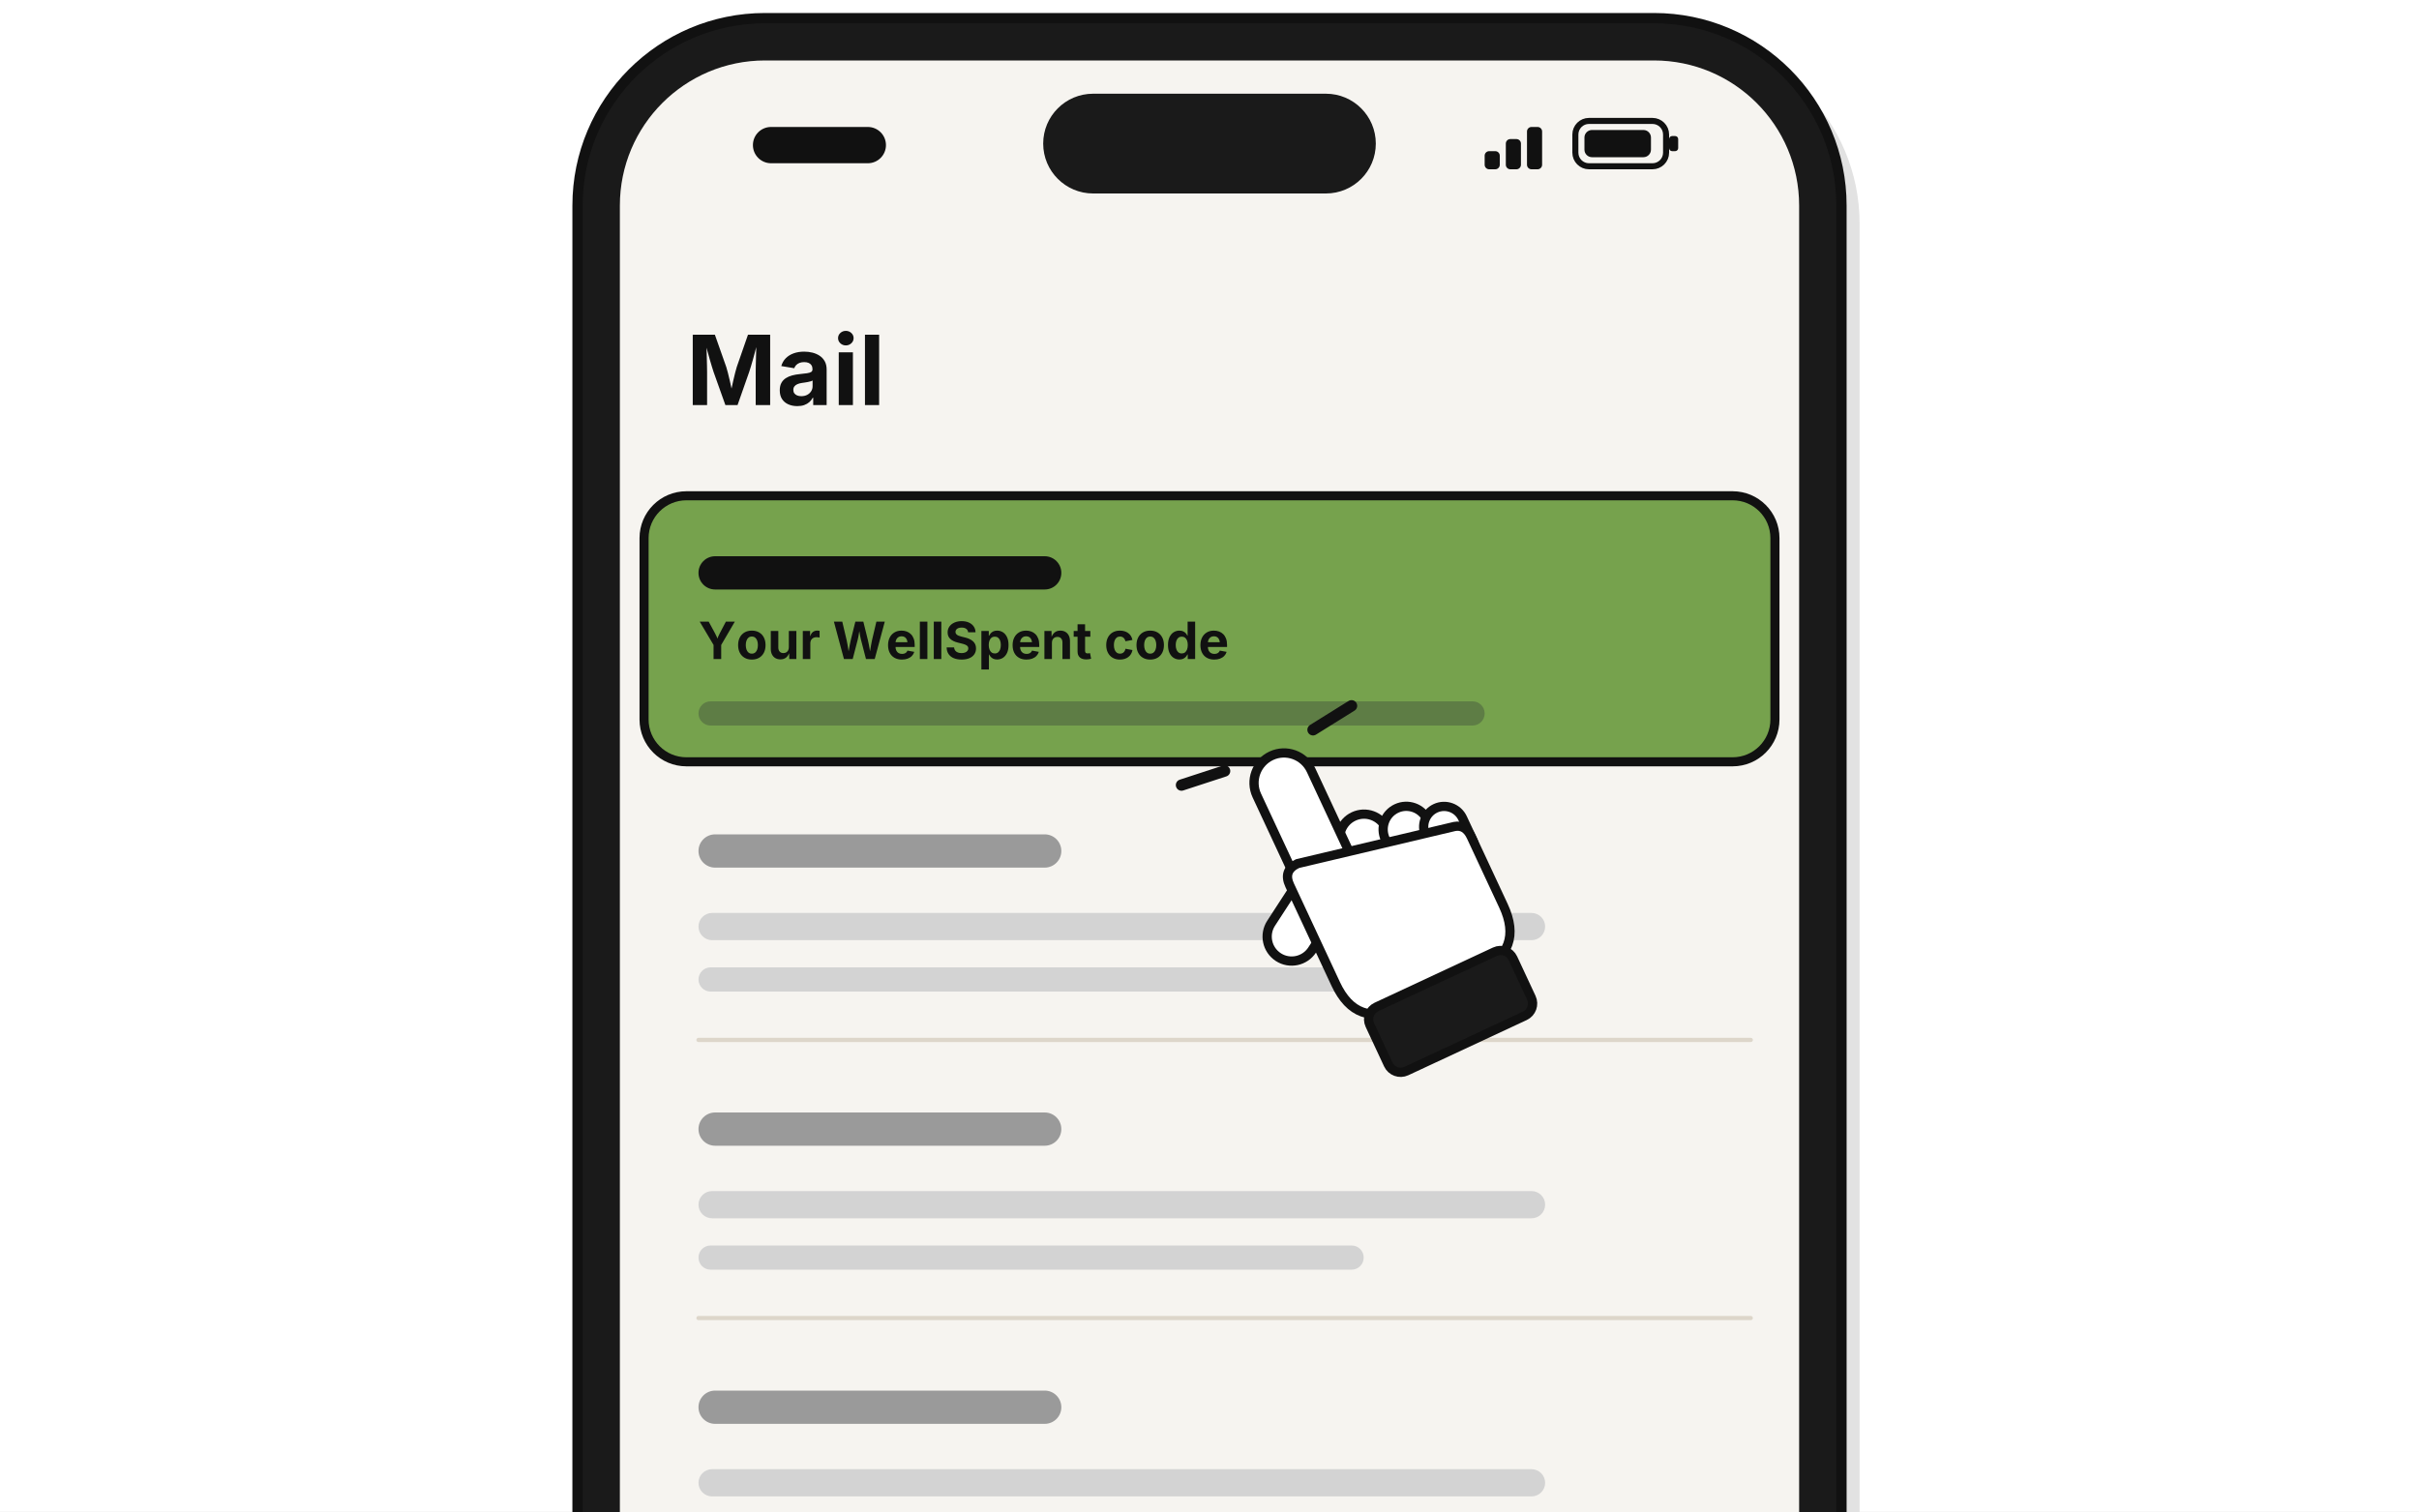
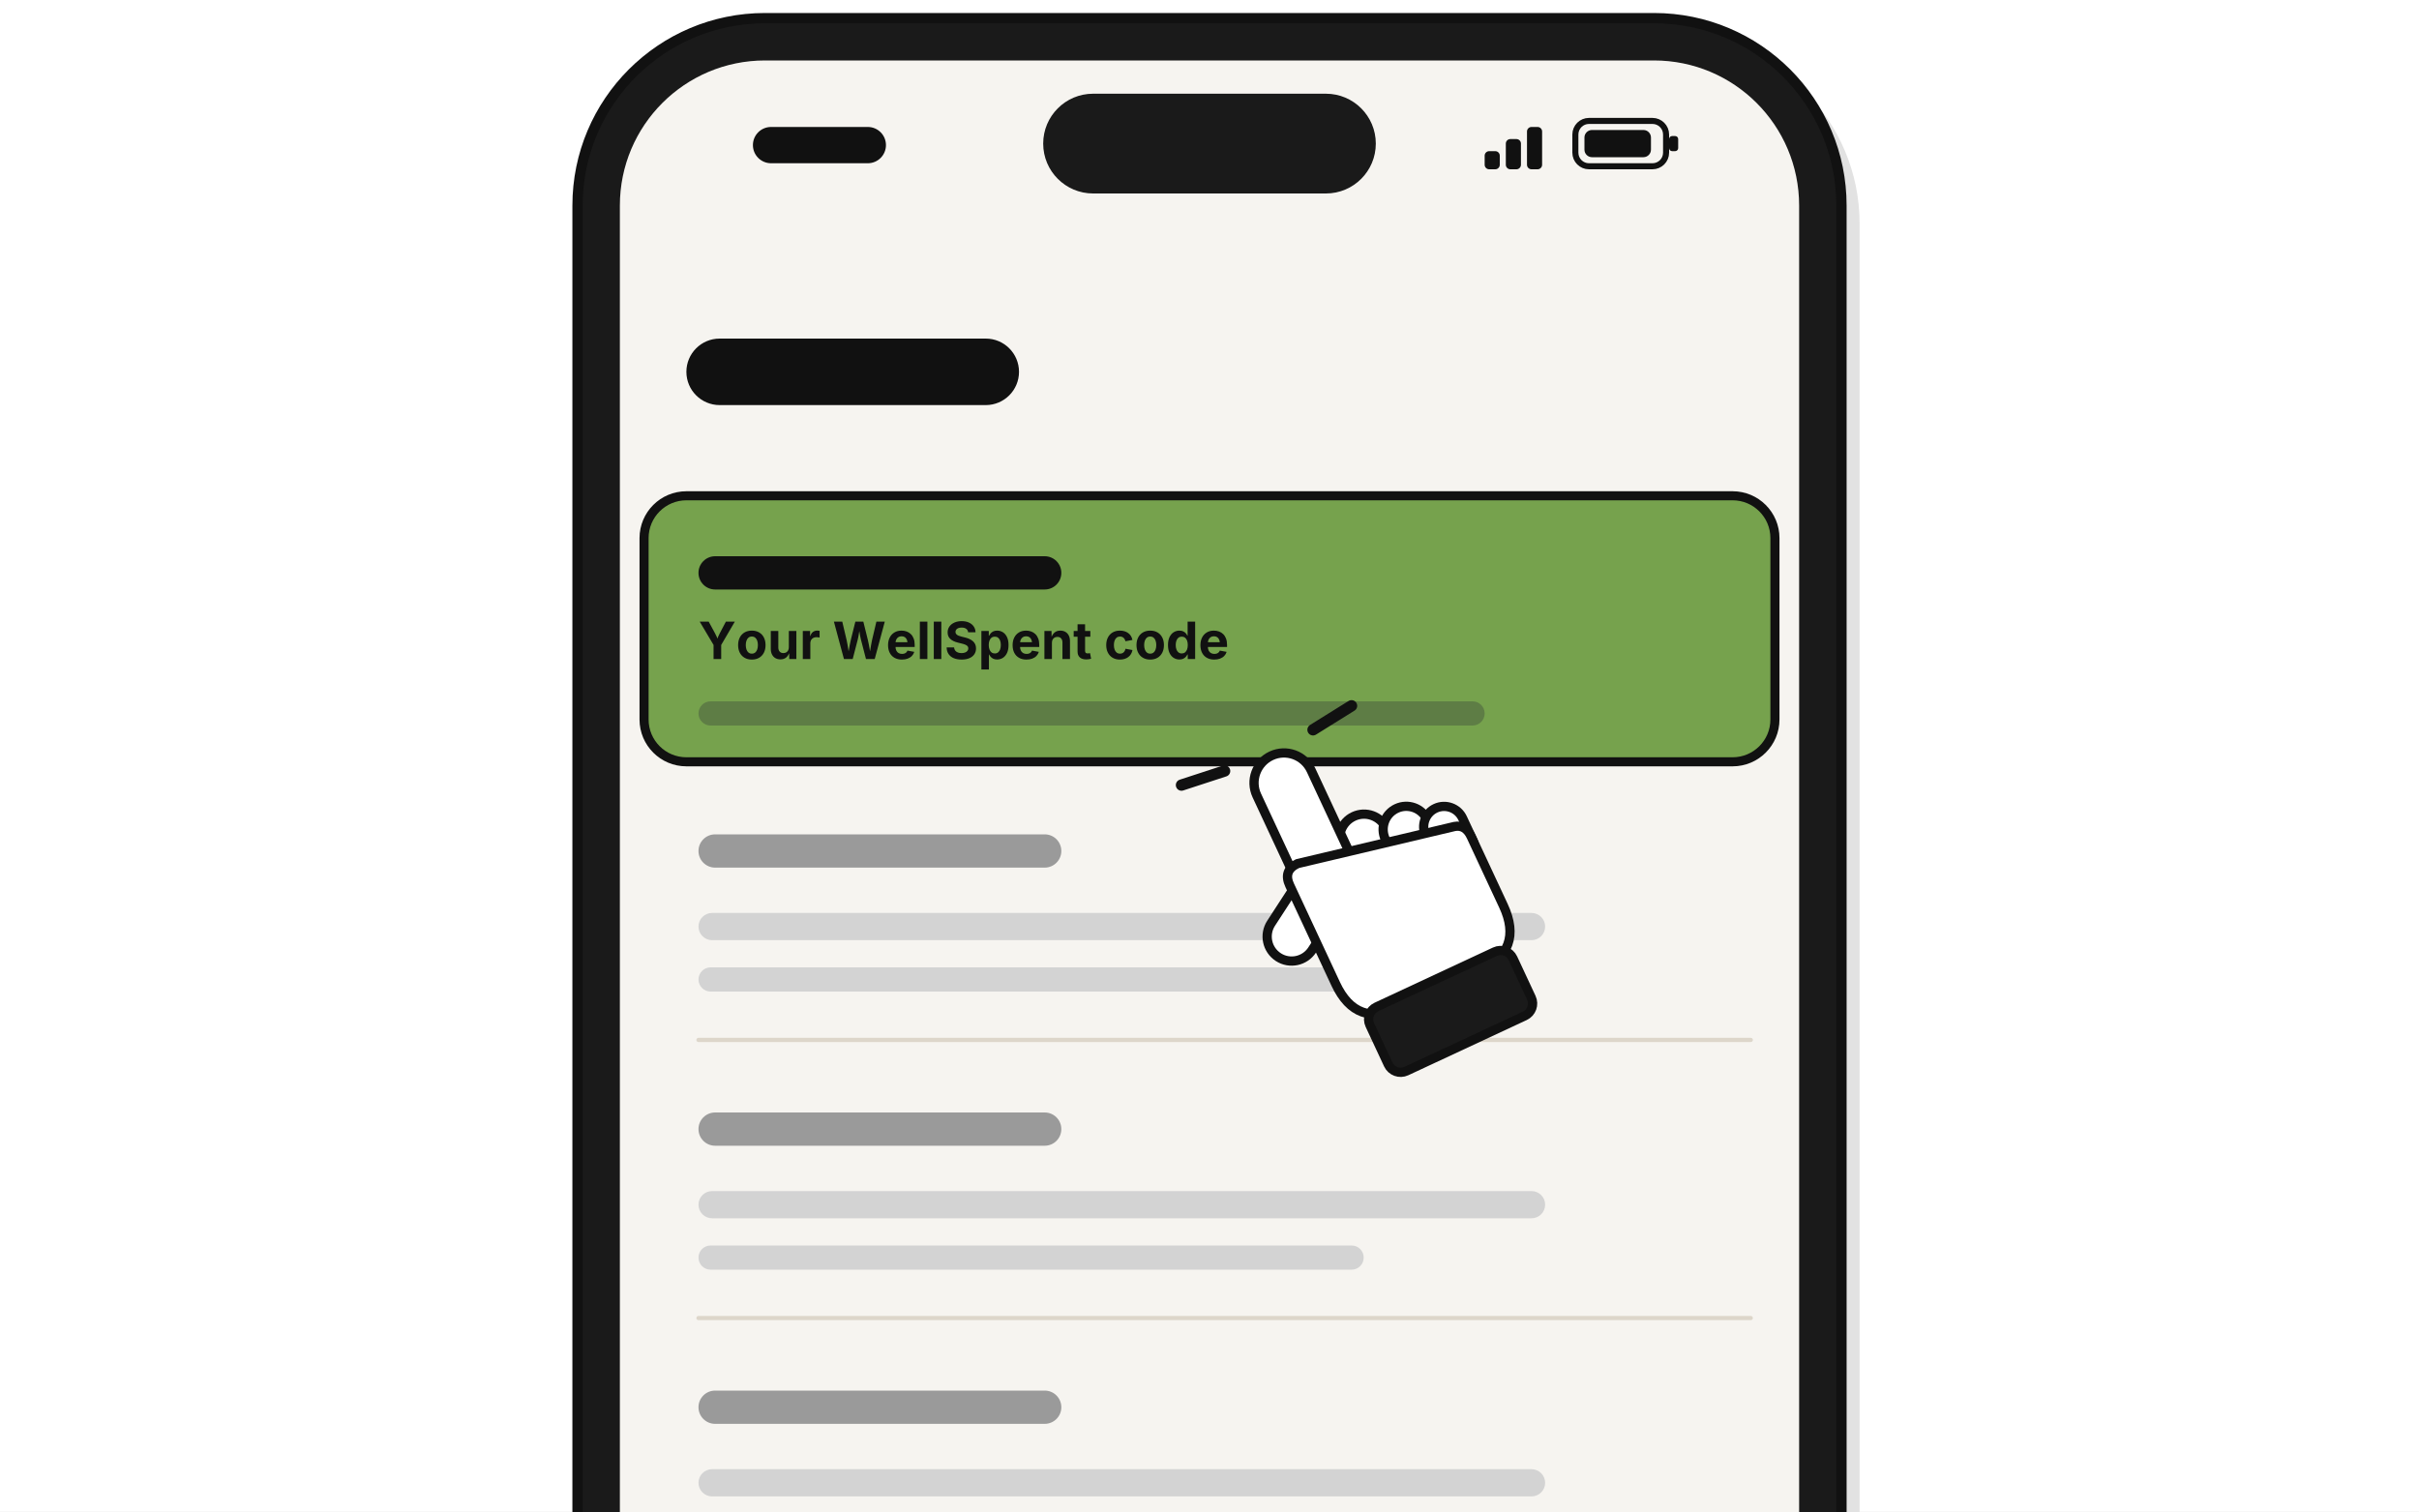
<svg xmlns="http://www.w3.org/2000/svg" viewBox="0 0 640 400" width="640" height="400">
  <rect x="0" y="0" width="640" height="400" rx="0" fill="#FFFFFF" />
  <g transform="translate(164 16) scale(0.8)">
    <rect x="-8" y="-8" width="418" height="872" rx="62" fill="#E2E2E2" />
    <rect x="-14" y="-14" width="418" height="872" rx="62" fill="#1A1A1A" stroke="#111111" stroke-width="3.4" />
    <clipPath id="scr19">
      <rect x="0" y="0" width="390" height="844" rx="48" />
    </clipPath>
    <g clip-path="url(#scr19)">
      <rect x="0" y="0" width="390" height="844" rx="0" fill="#F6F4F0" />
-       <path d="M134.642 0V1490H603.354L844.539 805.95Q859.699 758.37 879.169 682.141Q898.639 605.912 918.758 517.944Q938.878 429.975 956.418 347.096Q973.958 264.217 985.338 202.797H925.519Q937.359 262.837 954.629 345.256Q971.899 427.675 992.019 515.873Q1012.139 604.072 1031.569 680.991Q1050.999 757.91 1066.159 805.95L1303.964 1490H1773.676V0H1467.341V702.506Q1467.341 751.206 1468.921 823.975Q1470.501 896.745 1472.811 981.184Q1475.12 1065.623 1477.16 1151.522Q1479.2 1237.422 1479.66 1312.841H1499.44Q1480.06 1229.802 1456.83 1141.562Q1433.6 1053.323 1410.29 970.084Q1386.98 886.844 1365.9 817.535Q1344.82 748.226 1329.74 702.506L1083.137 0H825.801L575.277 702.506Q560.197 747.766 539.307 816.385Q518.417 885.004 494.567 967.784Q470.717 1050.563 446.987 1139.262Q423.257 1227.962 401.497 1312.841H425.437Q426.357 1240.642 428.397 1155.663Q430.437 1070.683 432.517 985.554Q434.597 900.425 436.407 826.505Q438.217 752.586 438.217 702.506V0Z" fill="#111111" transform="translate(22.00 114.00) scale(0.01562 -0.01562)" />
-       <path d="M440.221 -21.68Q333.681 -21.68 249.341 15.89Q165.001 53.46 116.701 127.76Q68.401 202.06 68.401 312.6Q68.401 406.44 102.621 469.14Q136.841 531.84 196.291 570.12Q255.742 608.4 331.392 628.37Q407.042 648.34 489.901 656.18Q586.662 665.94 646.152 674.56Q705.642 683.18 733.442 701.53Q761.242 719.88 761.242 756.02V760.94Q761.242 808.801 740.912 841.911Q720.582 875.022 681.541 892.652Q642.501 910.283 585.56 910.283Q528.239 910.283 485.278 892.842Q442.318 875.402 414.917 846.272Q387.517 817.141 375.457 780.841L100.401 826.502Q128.821 924.182 195.882 992.211Q262.942 1060.241 362.551 1096.12Q462.161 1132 586.499 1132Q676.518 1132 761.518 1110.67Q846.517 1089.341 914.097 1043.941Q981.677 998.541 1021.397 926.521Q1061.117 854.501 1061.117 752.659V0H776.662V155.24H766.821Q739.722 103.28 694.752 63.4Q649.782 23.52 586.562 0.92Q523.342 -21.68 440.221 -21.68ZM524.679 188.618Q595.52 188.618 649.131 216.818Q702.742 245.019 733.072 292.939Q763.402 340.86 763.402 399.68V520.662Q749.702 511.441 722.962 503.371Q696.221 495.301 663.301 488.921Q630.38 482.541 598.3 477.851Q566.219 473.161 541.299 469.621Q486.019 462.161 444.098 444.281Q402.177 426.401 378.977 396.461Q355.777 366.52 355.777 321.419Q355.777 277.999 377.677 248.449Q399.577 218.898 437.538 203.758Q475.498 188.618 524.679 188.618Z" fill="#111111" transform="translate(51.81 114.00) scale(0.01562 -0.01562)" />
-       <path d="M127.761 0V1118H427.636V0ZM277.619 1263.742Q209.88 1263.742 161.54 1309.03Q113.2 1354.318 113.2 1417.722Q113.2 1482.419 161.54 1527.179Q209.88 1571.939 277.619 1571.939Q345.664 1571.939 394.081 1527.237Q442.497 1482.535 442.497 1417.75Q442.497 1354.261 394.081 1309.001Q345.664 1263.742 277.619 1263.742Z" fill="#111111" transform="translate(70.39 114.00) scale(0.01562 -0.01562)" />
-       <path d="M427.636 1490V0H127.761V1490Z" fill="#111111" transform="translate(79.06 114.00) scale(0.01562 -0.01562)" />
+       <rect x="22" y="92" width="110" height="22" rx="11" fill="#111111" />
      <rect x="8" y="144" width="374" height="88" rx="14" fill="#76A24D" stroke="#111111" stroke-width="3" />
      <rect x="26" y="164" width="120" height="11" rx="5.5" fill="#111111" />
      <path d="M600.54 0V560.322L48.76 1490H406.455L658.256 1025.739Q696.917 955.539 727.047 886.899Q757.177 818.258 788.998 722.458H722.177Q752.918 819.179 782.198 888.279Q811.479 957.379 848.219 1025.739L1092.001 1490H1448.156L905.015 560.322V0Z" fill="#111111" transform="translate(26.00 198.00) scale(0.0083 -0.0083)" />
      <path d="M628.119 -21.84Q459.92 -21.84 337.05 50.43Q214.181 122.7 147.751 252.43Q81.321 382.16 81.321 554.16Q81.321 727.54 147.751 857.5Q214.181 987.46 337.05 1059.73Q459.92 1132 628.119 1132Q796.779 1132 919.338 1059.73Q1041.898 987.46 1108.328 857.5Q1174.758 727.54 1174.758 554.16Q1174.758 382.16 1108.328 252.43Q1041.898 122.7 919.338 50.43Q796.779 -21.84 628.119 -21.84ZM628.119 214.217Q708.181 214.217 762.012 258.717Q815.842 303.218 842.743 380.439Q869.643 457.659 869.643 555.24Q869.643 653.82 842.743 730.691Q815.842 807.562 762.012 851.752Q708.181 895.943 628.119 895.943Q547.978 895.943 494.337 851.752Q440.697 807.562 413.796 730.921Q386.896 654.28 386.896 555.24Q386.896 457.659 413.796 380.439Q440.697 303.218 494.337 258.717Q547.978 214.217 628.119 214.217Z" fill="#111111" transform="translate(38.43 198.00) scale(0.0083 -0.0083)" />
      <path d="M512.701 -14Q397.001 -14 310.151 36.55Q223.301 87.1 175.531 181.64Q127.761 276.18 127.761 406.92V1118H427.636V459.179Q427.636 355.018 481.597 295.787Q535.557 236.556 630.418 236.556Q694.219 236.556 742.87 264.267Q791.52 291.977 819.341 344.628Q847.161 397.278 847.161 470.679V1118H1147.496V0H863.881L859.561 279.1H877.081Q832.641 138.299 742.541 62.15Q652.44 -14 512.701 -14Z" fill="#111111" transform="translate(48.85 198.00) scale(0.0083 -0.0083)" />
      <path d="M127.761 0V1118H418.396V923.321H430.396Q460.857 1026.68 533.337 1079.8Q605.817 1132.92 699.877 1132.92Q723.117 1132.92 749.807 1130.3Q776.497 1127.68 796.817 1122.9V854.964Q776.938 861.824 738.728 866.094Q700.518 870.364 667.218 870.364Q598.557 870.364 543.967 840.643Q489.377 810.923 458.507 758.363Q427.636 705.803 427.636 636.283V0Z" fill="#111111" transform="translate(59.44 198.00) scale(0.0083 -0.0083)" />
      <path d="M448.82 0 48.76 1490H382.074L554.897 757.433Q576.057 664.993 593.597 560.335Q611.137 455.676 627.947 350.367Q644.757 245.058 660.917 147.939H607.138Q625.378 245.058 642.998 350.367Q660.618 455.676 679.968 560.335Q699.318 664.993 721.557 757.433L903.7 1490H1221.216L1402.438 757.433Q1425.138 664.993 1444.258 560.335Q1463.378 455.676 1481.458 350.367Q1499.538 245.058 1517.778 147.939H1462.079Q1479.239 245.058 1495.779 350.367Q1512.319 455.676 1530.589 560.335Q1548.859 664.993 1569.019 757.433L1741.921 1490H2076.156L1675.175 0H1326.74L1129.058 762.027Q1097.038 889.126 1074.308 1037.314Q1051.578 1185.503 1024.179 1341.542H1099.817Q1069.177 1189.183 1049.527 1042.915Q1029.877 896.646 995.478 762.027L797.715 0Z" fill="#111111" transform="translate(70.38 198.00) scale(0.0083 -0.0083)" />
      <path d="M633.4 -21.84Q462.22 -21.84 338.24 48.27Q214.261 118.38 147.791 247.38Q81.321 376.38 81.321 553.24Q81.321 725.78 147.371 855.97Q213.421 986.16 334.21 1059.08Q455 1132 618.34 1132Q727.859 1132 822.998 1097.1Q918.138 1062.2 989.988 991.841Q1061.838 921.481 1102.218 815.021Q1142.598 708.561 1142.598 564.9V480.721H204.401V669.439H996.46L856.302 618.839Q856.302 706.16 829.632 770.601Q802.962 835.042 750.621 870.582Q698.28 906.123 620.499 906.123Q542.719 906.123 488.538 870.122Q434.357 834.122 406.077 772.441Q377.796 710.76 377.796 632.18V499.321Q377.796 402.32 410.267 336.339Q442.737 270.358 501.608 237.198Q560.479 204.037 638.18 204.037Q690.68 204.037 733.611 218.987Q776.541 233.938 807.441 263.258Q838.342 292.578 854.482 335.539L1125.678 285.379Q1098.598 192.739 1031.738 123.61Q964.878 54.48 864.199 16.32Q763.519 -21.84 633.4 -21.84Z" fill="#111111" transform="translate(88.02 198.00) scale(0.0083 -0.0083)" />
      <path d="M427.636 1490V0H127.761V1490Z" fill="#111111" transform="translate(98.15 198.00) scale(0.0083 -0.0083)" />
      <path d="M427.636 1490V0H127.761V1490Z" fill="#111111" transform="translate(102.76 198.00) scale(0.0083 -0.0083)" />
      <path d="M681.299 -21.68Q502.48 -21.68 369.94 33.29Q237.401 88.26 163.381 196.069Q89.361 303.878 84.681 462.357H381.737Q387.577 386.997 426.588 336.547Q465.598 286.096 530.758 260.946Q595.919 235.796 678.059 235.796Q759.62 235.796 820.411 259.617Q881.202 283.437 914.972 326.428Q948.743 369.418 948.743 425.739Q948.743 477.22 918.502 511.691Q888.262 546.161 830.981 570.841Q773.701 595.521 692.081 614.821L528.28 655.562Q339.101 701.702 231.811 800.212Q124.521 898.722 124.521 1061.301Q124.521 1195.941 197.381 1296.921Q270.241 1397.9 396.771 1453.95Q523.3 1510 685.119 1510Q850.479 1510 973.468 1453.41Q1096.458 1396.82 1165.198 1296.521Q1233.938 1196.221 1236.318 1065.402H941.242Q932.562 1154.963 864.511 1204.203Q796.46 1253.444 682.359 1253.444Q604.719 1253.444 549.768 1231.123Q494.817 1208.803 466.157 1169.692Q437.496 1130.582 437.496 1080.561Q437.496 1025.78 470.877 989.619Q504.257 953.459 558.878 930.739Q613.498 908.019 676.138 893.019L810.559 860.118Q904.577 838.719 985.717 802.619Q1066.857 766.519 1127.727 714.079Q1188.597 661.64 1222.457 589.87Q1256.318 518.1 1256.318 424.359Q1256.318 288.86 1187.958 188.43Q1119.598 88 991.038 33.16Q862.479 -21.68 681.299 -21.68Z" fill="#111111" transform="translate(107.36 198.00) scale(0.0083 -0.0083)" />
      <path d="M127.761 -418V1118H422.716V929.82H437.317Q457.936 974.4 496.256 1021.25Q534.576 1068.1 597.766 1100.05Q660.956 1132 755.917 1132Q880.257 1132 982.978 1067.94Q1085.698 1003.88 1147.548 875.999Q1209.398 748.119 1209.398 557.08Q1209.398 370.98 1149.398 242.6Q1089.398 114.22 986.407 47.81Q883.417 -18.6 754.217 -18.6Q663.336 -18.6 600.226 12.23Q537.116 43.06 497.796 88.48Q458.476 133.9 437.317 178.94H427.636V-418ZM661.88 221.777Q740.421 221.777 793.641 264.777Q846.862 307.778 874.262 383.838Q901.663 459.899 901.663 558Q901.663 656.181 874.492 731.321Q847.322 806.462 794.101 849.043Q740.881 891.623 661.88 891.623Q584.798 891.623 530.998 850.423Q477.197 809.222 449.257 734.542Q421.317 659.861 421.317 558Q421.317 457.219 449.487 381.658Q477.657 306.097 531.688 263.937Q585.719 221.777 661.88 221.777Z" fill="#111111" transform="translate(118.50 198.00) scale(0.0083 -0.0083)" />
      <path d="M633.4 -21.84Q462.22 -21.84 338.24 48.27Q214.261 118.38 147.791 247.38Q81.321 376.38 81.321 553.24Q81.321 725.78 147.371 855.97Q213.421 986.16 334.21 1059.08Q455 1132 618.34 1132Q727.859 1132 822.998 1097.1Q918.138 1062.2 989.988 991.841Q1061.838 921.481 1102.218 815.021Q1142.598 708.561 1142.598 564.9V480.721H204.401V669.439H996.46L856.302 618.839Q856.302 706.16 829.632 770.601Q802.962 835.042 750.621 870.582Q698.28 906.123 620.499 906.123Q542.719 906.123 488.538 870.122Q434.357 834.122 406.077 772.441Q377.796 710.76 377.796 632.18V499.321Q377.796 402.32 410.267 336.339Q442.737 270.358 501.608 237.198Q560.479 204.037 638.18 204.037Q690.68 204.037 733.611 218.987Q776.541 233.938 807.441 263.258Q838.342 292.578 854.482 335.539L1125.678 285.379Q1098.598 192.739 1031.738 123.61Q964.878 54.48 864.199 16.32Q763.519 -21.84 633.4 -21.84Z" fill="#111111" transform="translate(129.21 198.00) scale(0.0083 -0.0083)" />
      <path d="M427.636 647.321V0H127.761V1118H410.917L415.697 838.9H397.716Q441.697 978.781 531.337 1055.39Q620.977 1132 762.556 1132Q878.796 1132 965.146 1081.45Q1051.496 1030.9 1099.266 936.59Q1147.036 842.28 1147.036 711.08V0H847.161V658.821Q847.161 762.982 793.43 822.213Q739.7 881.444 644.839 881.444Q581.578 881.444 532.428 853.733Q483.277 826.023 455.457 773.872Q427.636 721.722 427.636 647.321Z" fill="#111111" transform="translate(139.34 198.00) scale(0.0083 -0.0083)" />
      <path d="M683.317 1118V889.483H20V1118ZM173.961 1384H473.836V327.258Q473.836 273.858 497.586 248.537Q521.336 223.217 575.597 223.217Q593.137 223.217 623.957 227.487Q654.777 231.757 670.837 235.757L713.777 10.86Q663.637 -4 614.368 -9.81Q565.099 -15.62 519.839 -15.62Q351.62 -15.62 262.79 66.01Q173.961 147.64 173.961 300.839Z" fill="#111111" transform="translate(149.92 198.00) scale(0.0083 -0.0083)" />
      <path d="M627.579 -21.84Q459.38 -21.84 336.78 50.43Q214.181 122.7 147.751 252.43Q81.321 382.16 81.321 554.16Q81.321 727.54 147.751 857.5Q214.181 987.46 336.78 1059.73Q459.38 1132 627.579 1132Q727.479 1132 811.358 1106.14Q895.238 1080.28 960.137 1032.141Q1025.037 984.001 1066.957 915.162Q1108.877 846.322 1124.858 760.363L846.022 708.123Q836.722 751.663 817.932 786.313Q799.141 820.963 772.011 845.573Q744.881 870.183 709.41 883.063Q673.94 895.943 630.819 895.943Q550.678 895.943 496.497 852.832Q442.317 809.722 414.606 733.081Q386.896 656.44 386.896 555.24Q386.896 455.499 414.606 378.549Q442.317 301.598 496.497 257.907Q550.678 214.217 630.819 214.217Q674.4 214.217 710.33 227.597Q746.261 240.977 774.121 266.317Q801.981 291.657 820.772 328.037Q839.562 364.417 848.322 409.417L1126.698 357.717Q1111.177 269.218 1069.027 199.378Q1026.877 129.539 962.018 79.939Q897.158 30.34 812.548 4.25Q727.939 -21.84 627.579 -21.84Z" fill="#111111" transform="translate(160.17 198.00) scale(0.0083 -0.0083)" />
      <path d="M628.119 -21.84Q459.92 -21.84 337.05 50.43Q214.181 122.7 147.751 252.43Q81.321 382.16 81.321 554.16Q81.321 727.54 147.751 857.5Q214.181 987.46 337.05 1059.73Q459.92 1132 628.119 1132Q796.779 1132 919.338 1059.73Q1041.898 987.46 1108.328 857.5Q1174.758 727.54 1174.758 554.16Q1174.758 382.16 1108.328 252.43Q1041.898 122.7 919.338 50.43Q796.779 -21.84 628.119 -21.84ZM628.119 214.217Q708.181 214.217 762.012 258.717Q815.842 303.218 842.743 380.439Q869.643 457.659 869.643 555.24Q869.643 653.82 842.743 730.691Q815.842 807.562 762.012 851.752Q708.181 895.943 628.119 895.943Q547.978 895.943 494.337 851.752Q440.697 807.562 413.796 730.921Q386.896 654.28 386.896 555.24Q386.896 457.659 413.796 380.439Q440.697 303.218 494.337 258.717Q547.978 214.217 628.119 214.217Z" fill="#111111" transform="translate(170.18 198.00) scale(0.0083 -0.0083)" />
      <path d="M536.502 -18.6Q408.301 -18.6 304.811 47.81Q201.321 114.22 141.321 242.6Q81.321 370.98 81.321 557.08Q81.321 748.119 143.171 875.999Q205.021 1003.88 308.241 1067.94Q411.461 1132 534.802 1132Q629.762 1132 692.952 1100.05Q756.142 1068.1 794.962 1021.25Q833.782 974.4 853.402 929.82H863.082V1490H1162.957V0H868.002V178.94H853.402Q832.702 133.9 793.152 88.48Q753.602 43.06 690.992 12.23Q628.382 -18.6 536.502 -18.6ZM628.839 221.777Q705.46 221.777 759.261 263.937Q813.061 306.097 841.232 381.658Q869.402 457.219 869.402 558Q869.402 659.861 841.462 734.542Q813.521 809.222 759.721 850.423Q705.92 891.623 628.839 891.623Q550.378 891.623 496.887 849.043Q443.396 806.462 416.226 731.321Q389.056 656.181 389.056 558Q389.056 459.899 416.456 383.838Q443.857 307.778 497.577 264.777Q551.298 221.777 628.839 221.777Z" fill="#111111" transform="translate(180.60 198.00) scale(0.0083 -0.0083)" />
      <path d="M633.4 -21.84Q462.22 -21.84 338.24 48.27Q214.261 118.38 147.791 247.38Q81.321 376.38 81.321 553.24Q81.321 725.78 147.371 855.97Q213.421 986.16 334.21 1059.08Q455 1132 618.34 1132Q727.859 1132 822.998 1097.1Q918.138 1062.2 989.988 991.841Q1061.838 921.481 1102.218 815.021Q1142.598 708.561 1142.598 564.9V480.721H204.401V669.439H996.46L856.302 618.839Q856.302 706.16 829.632 770.601Q802.962 835.042 750.621 870.582Q698.28 906.123 620.499 906.123Q542.719 906.123 488.538 870.122Q434.357 834.122 406.077 772.441Q377.796 710.76 377.796 632.18V499.321Q377.796 402.32 410.267 336.339Q442.737 270.358 501.608 237.198Q560.479 204.037 638.18 204.037Q690.68 204.037 733.611 218.987Q776.541 233.938 807.441 263.258Q838.342 292.578 854.482 335.539L1125.678 285.379Q1098.598 192.739 1031.738 123.61Q964.878 54.48 864.199 16.32Q763.519 -21.84 633.4 -21.84Z" fill="#111111" transform="translate(191.32 198.00) scale(0.0083 -0.0083)" />
      <rect x="26" y="212" width="260" height="8" rx="4" fill="#5E7D45" />
      <rect x="26" y="256" width="120" height="11" rx="5.5" fill="#9A9A9A" />
      <rect x="26" y="282" width="280" height="9" rx="4.5" fill="#D3D3D3" />
      <rect x="26" y="300" width="220" height="8" rx="4" fill="#D3D3D3" />
      <line x1="26" y1="324" x2="374" y2="324" stroke="#DDD6CA" stroke-width="1.4" stroke-linecap="round" />
      <rect x="26" y="348" width="120" height="11" rx="5.5" fill="#9A9A9A" />
      <rect x="26" y="374" width="280" height="9" rx="4.5" fill="#D3D3D3" />
      <rect x="26" y="392" width="220" height="8" rx="4" fill="#D3D3D3" />
      <line x1="26" y1="416" x2="374" y2="416" stroke="#DDD6CA" stroke-width="1.4" stroke-linecap="round" />
      <rect x="26" y="440" width="120" height="11" rx="5.5" fill="#9A9A9A" />
      <rect x="26" y="466" width="280" height="9" rx="4.5" fill="#D3D3D3" />
      <rect x="26" y="484" width="220" height="8" rx="4" fill="#D3D3D3" />
      <line x1="26" y1="508" x2="374" y2="508" stroke="#DDD6CA" stroke-width="1.4" stroke-linecap="round" />
      <rect x="26" y="532" width="120" height="11" rx="5.5" fill="#9A9A9A" />
      <rect x="26" y="558" width="280" height="9" rx="4.5" fill="#D3D3D3" />
      <rect x="26" y="576" width="220" height="8" rx="4" fill="#D3D3D3" />
      <line x1="26" y1="600" x2="374" y2="600" stroke="#DDD6CA" stroke-width="1.4" stroke-linecap="round" />
      <rect x="26" y="624" width="120" height="11" rx="5.5" fill="#9A9A9A" />
      <rect x="26" y="650" width="280" height="9" rx="4.5" fill="#D3D3D3" />
      <rect x="26" y="668" width="220" height="8" rx="4" fill="#D3D3D3" />
      <line x1="26" y1="692" x2="374" y2="692" stroke="#DDD6CA" stroke-width="1.4" stroke-linecap="round" />
      <rect x="140" y="11" width="110" height="33" rx="16.5" fill="#1A1A1A" />
      <rect x="44" y="22" width="44" height="12" rx="6" fill="#111111" />
      <rect x="286" y="30" width="5" height="6" rx="1.5" fill="#111111" />
      <rect x="293" y="26" width="5" height="10" rx="1.5" fill="#111111" />
      <rect x="300" y="22" width="5" height="14" rx="1.5" fill="#111111" />
      <rect x="316" y="20" width="30" height="15" rx="4.5" fill="none" stroke="#111111" stroke-width="2" />
      <rect x="319" y="23" width="22" height="9" rx="2.5" fill="#111111" />
      <rect x="347" y="25" width="3" height="5" rx="1" fill="#111111" />
    </g>
    <rect x="128" y="828" width="134" height="5" rx="2.5" fill="#111111" />
  </g>
  <g transform="translate(336.356 200) rotate(-25) scale(0.72)">
    <rect x="-31" y="50" width="32" height="18" rx="9" fill="#FFFFFF" stroke="#111111" stroke-width="3.4" stroke-linejoin="round" transform="rotate(-32 -14 60)" />
    <rect x="9" y="33" width="18" height="28" rx="9" fill="#FFFFFF" stroke="#111111" stroke-width="3.4" stroke-linejoin="round" />
    <rect x="25" y="37" width="17" height="26" rx="8.5" fill="#FFFFFF" stroke="#111111" stroke-width="3.4" stroke-linejoin="round" />
    <rect x="39" y="43" width="15" height="24" rx="7.5" fill="#FFFFFF" stroke="#111111" stroke-width="3.4" stroke-linejoin="round" />
    <rect x="-11" y="0" width="22" height="64" rx="11" fill="#FFFFFF" stroke="#111111" stroke-width="3.4" stroke-linejoin="round" />
    <path d="M-14 46 Q-14 40 -8 40 L50 52 Q54 53 54 58 L54 86 Q54 104 36 104 L4 104 Q-14 104 -14 86 Z" fill="#FFFFFF" stroke="#111111" stroke-width="3.4" stroke-linejoin="round" />
    <rect x="-9" y="100" width="58" height="26" rx="5" fill="#1A1A1A" stroke="#111111" stroke-width="3.4" stroke-linejoin="round" />
  </g>
  <line x1="323.998" y1="204.034" x2="312.59" y2="207.758" stroke="#111111" stroke-width="3" stroke-linecap="round" />
  <line x1="347.39" y1="193.126" x2="357.576" y2="186.781" stroke="#111111" stroke-width="3" stroke-linecap="round" />
</svg>
